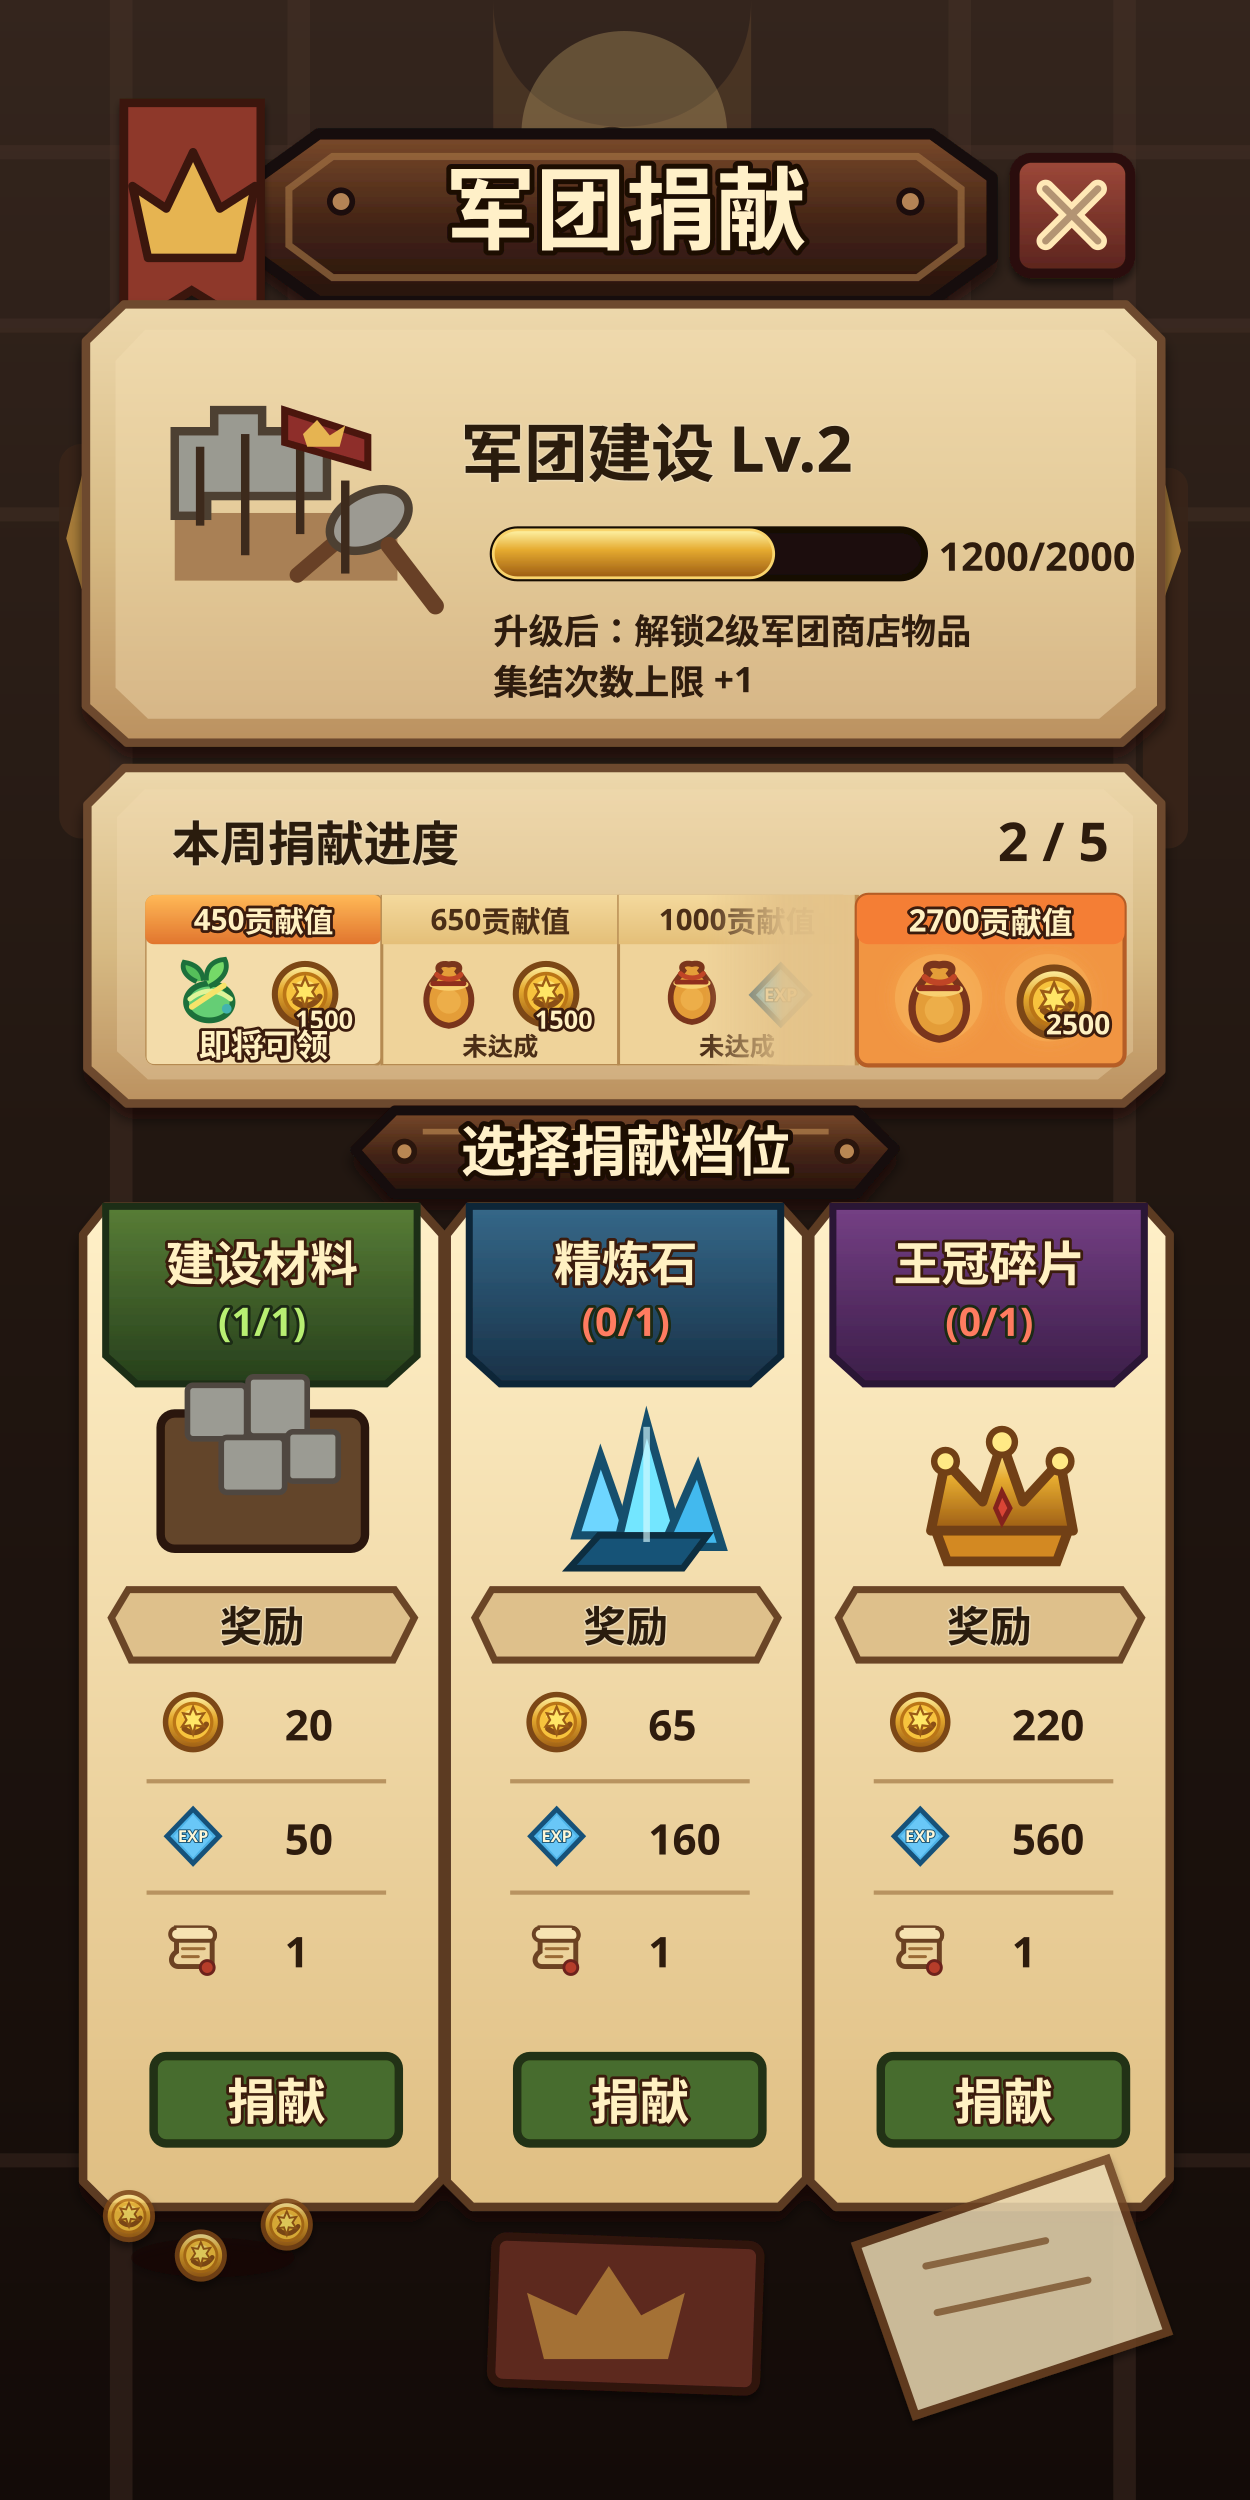
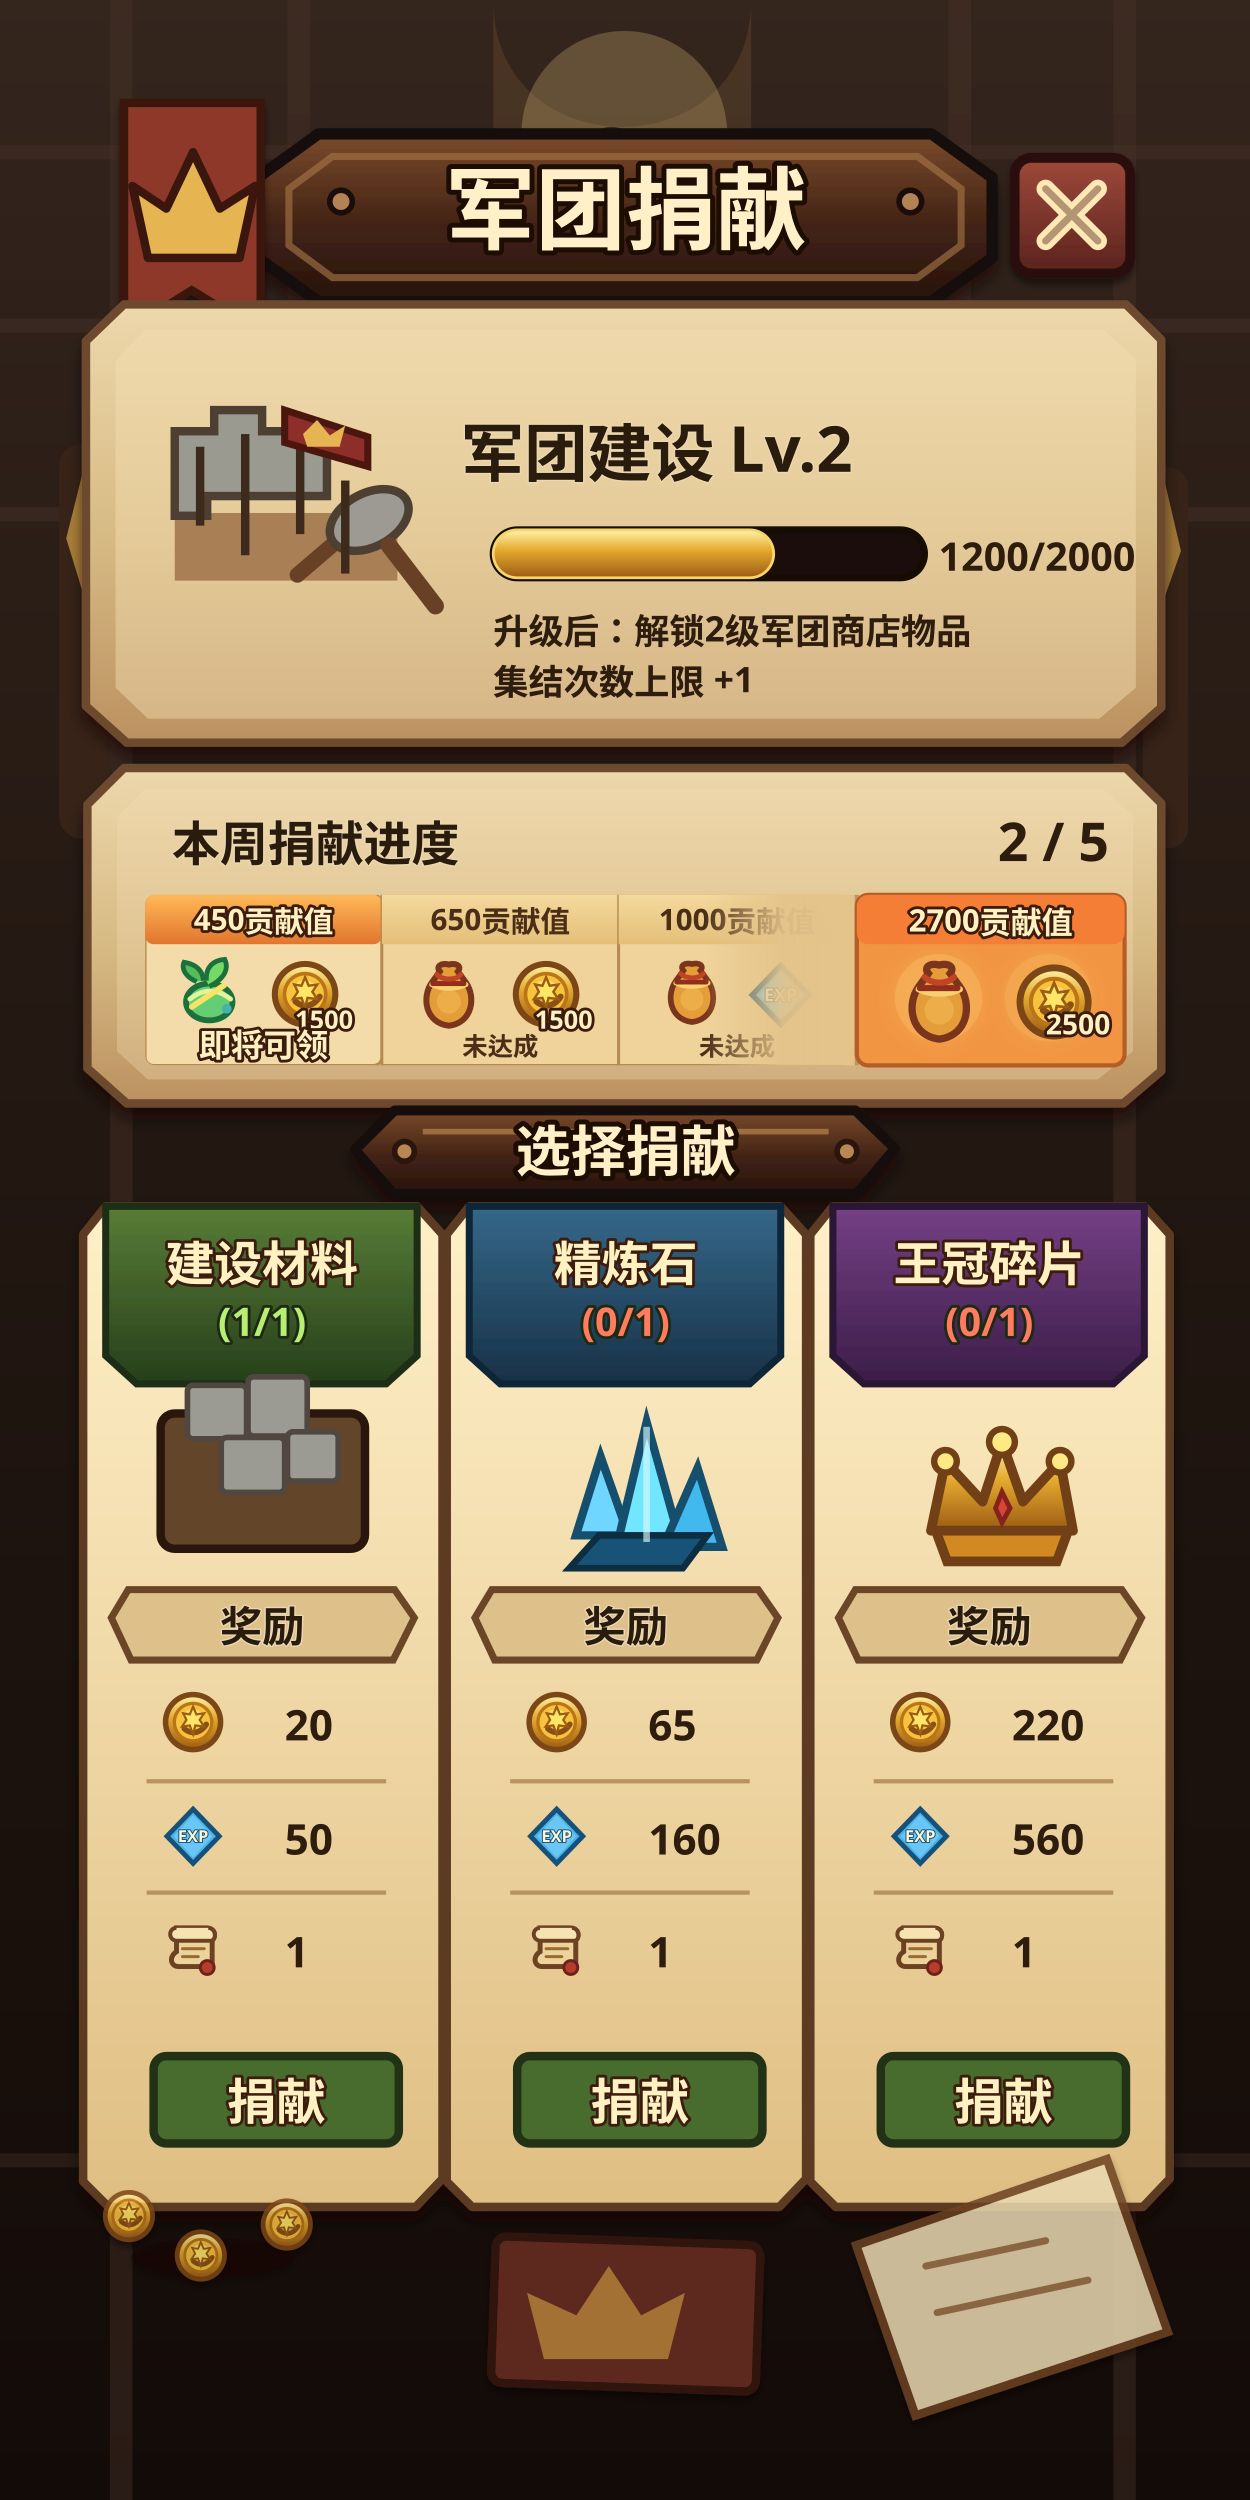
<svg xmlns="http://www.w3.org/2000/svg" width="887" height="1774" viewBox="0 0 887 1774">
  <defs>
    <linearGradient id="bgGrad" x1="0" y1="0" x2="0" y2="1">
      <stop offset="0" stop-color="#34251d" />
      <stop offset="0.46" stop-color="#221711" />
      <stop offset="1" stop-color="#130b08" />
    </linearGradient>
    <linearGradient id="paper" x1="0" y1="0" x2="0" y2="1">
      <stop offset="0" stop-color="#edd8ac" />
      <stop offset="0.55" stop-color="#d6b982" />
      <stop offset="1" stop-color="#bb9160" />
    </linearGradient>
    <linearGradient id="paperLight" x1="0" y1="0" x2="0" y2="1">
      <stop offset="0" stop-color="#fff0c8" />
      <stop offset="1" stop-color="#dfbe82" />
    </linearGradient>
    <linearGradient id="wood" x1="0" y1="0" x2="0" y2="1">
      <stop offset="0" stop-color="#6d4025" />
      <stop offset="0.5" stop-color="#3d2115" />
      <stop offset="1" stop-color="#24120b" />
    </linearGradient>
    <linearGradient id="titleWood" x1="0" y1="0" x2="0" y2="1">
      <stop offset="0" stop-color="#7a4a2b" />
      <stop offset="0.55" stop-color="#422315" />
      <stop offset="1" stop-color="#26130d" />
    </linearGradient>
    <linearGradient id="gold" x1="0" y1="0" x2="0" y2="1">
      <stop offset="0" stop-color="#fff4a8" />
      <stop offset="0.42" stop-color="#e5aa2f" />
      <stop offset="1" stop-color="#9b5b14" />
    </linearGradient>
    <linearGradient id="orangeCell" x1="0" y1="0" x2="0" y2="1">
      <stop offset="0" stop-color="#ffb957" />
      <stop offset="1" stop-color="#e1752e" />
    </linearGradient>
    <linearGradient id="paleCell" x1="0" y1="0" x2="0" y2="1">
      <stop offset="0" stop-color="#f4d99d" />
      <stop offset="1" stop-color="#e4bf78" />
    </linearGradient>
    <linearGradient id="greenCard" x1="0" y1="0" x2="0" y2="1">
      <stop offset="0" stop-color="#587d36" />
      <stop offset="1" stop-color="#263f1c" />
    </linearGradient>
    <linearGradient id="blueCard" x1="0" y1="0" x2="0" y2="1">
      <stop offset="0" stop-color="#356889" />
      <stop offset="1" stop-color="#183147" />
    </linearGradient>
    <linearGradient id="purpleCard" x1="0" y1="0" x2="0" y2="1">
      <stop offset="0" stop-color="#754085" />
      <stop offset="1" stop-color="#3b1d48" />
    </linearGradient>
    <linearGradient id="redButton" x1="0" y1="0" x2="0" y2="1">
      <stop offset="0" stop-color="#9f493a" />
      <stop offset="1" stop-color="#5a231d" />
    </linearGradient>
    <linearGradient id="maskFade" x1="0" y1="0" x2="1" y2="0">
      <stop offset="0" stop-color="#e4c38a" stop-opacity="0" />
      <stop offset="0.24" stop-color="#e4c38a" stop-opacity="0.48" />
      <stop offset="0.5" stop-color="#e4c38a" stop-opacity="0.94" />
      <stop offset="1" stop-color="#e4c38a" stop-opacity="1" />
    </linearGradient>
    <filter id="shadow" x="-20%" y="-20%" width="140%" height="150%">
      <feDropShadow dx="0" dy="8" stdDeviation="5" flood-color="#0b0503" flood-opacity="0.55" />
    </filter>
    <filter id="smallShadow" x="-18%" y="-18%" width="136%" height="140%">
      <feDropShadow dx="0" dy="4" stdDeviation="2.5" flood-color="#100705" flood-opacity="0.48" />
    </filter>
    <filter id="glow" x="-35%" y="-35%" width="170%" height="170%">
      <feGaussianBlur stdDeviation="7" result="blur" />
      <feColorMatrix in="blur" type="matrix" values="1 0 0 0 1 0 0.72 0 0 0.42 0 0 0.25 0 0.05 0 0 0 0.55 0" />
      <feBlend in="SourceGraphic" mode="screen" />
    </filter>
    <style>
      .cn {
        font-family: "PingFang SC", "STHeiti", "Microsoft YaHei", sans-serif;
        font-weight: 900;
        letter-spacing: 0;
        paint-order: stroke;
        stroke-linejoin: round;
      }
      .cream-title {
        fill: #fff0c8;
        stroke: #1a0b06;
        stroke-width: 7px;
      }
      .dark-title {
        fill: #2b1a10;
        stroke: #ead8b1;
        stroke-width: 2px;
      }
      .dark-text {
        fill: #2d1b10;
      }
      .label-light {
        fill: #fff1c2;
        stroke: #3b1b0d;
        stroke-width: 4px;
      }
      .label-dark {
        fill: #4b2e18;
      }
      .small {
        font-size: 20px;
      }
    </style>
    <symbol id="coin" viewBox="0 0 64 64">
      <circle cx="32" cy="32" r="25" fill="url(#gold)" stroke="#7b4613" stroke-width="5" />
      <circle cx="32" cy="32" r="17" fill="#f7c33e" stroke="#ba7418" stroke-width="3" />
      <path d="M22 28 C24 18 39 18 42 28 C35 24 29 24 22 28 Z" fill="#fff18e" opacity="0.65" />
      <path d="M24 38 C31 44 39 42 44 34" fill="none" stroke="#8a5012" stroke-width="5" stroke-linecap="round" />
      <path d="M23 24 L29 25 L32 18 L35 25 L42 24 L38 30 L42 36 L34 35 L32 43 L29 35 L22 36 L26 30 Z" fill="#ffe666" stroke="#9b5b14" stroke-width="2" />
    </symbol>
    <symbol id="exp" viewBox="0 0 64 64">
      <path d="M32 4 L59 32 L32 60 L5 32 Z" fill="#4eb3e8" stroke="#145179" stroke-width="5" />
      <path d="M32 10 L52 32 L32 54 L12 32 Z" fill="#78d3ff" opacity="0.65" />
      <text x="32" y="38" text-anchor="middle" class="cn" font-size="17" fill="#fff7d6" stroke="#155274" stroke-width="2">EXP</text>
    </symbol>
    <symbol id="scroll" viewBox="0 0 64 64">
      <path d="M16 10 H46 C54 10 57 17 52 23 V49 H18 C10 49 8 39 16 34 Z" fill="#ecd39c" stroke="#6c4324" stroke-width="5" />
      <path d="M16 10 C8 10 7 22 16 23 H50 C57 23 56 10 48 10" fill="#f6e3b2" stroke="#6c4324" stroke-width="4" />
      <line x1="22" y1="31" x2="44" y2="31" stroke="#9a6a36" stroke-width="3" stroke-linecap="round" />
      <line x1="22" y1="39" x2="38" y2="39" stroke="#9a6a36" stroke-width="3" stroke-linecap="round" />
      <circle cx="47" cy="50" r="7" fill="#b63c2a" stroke="#6c231b" stroke-width="3" />
    </symbol>
    <symbol id="pouch" viewBox="0 0 80 80">
      <path d="M31 16 C27 11 32 7 40 9 C48 7 53 11 49 16 L57 27 C67 41 64 67 40 70 C16 67 13 41 23 27 Z" fill="#e49d38" stroke="#7a351b" stroke-width="6" />
      <path d="M23 29 C33 34 47 34 57 29" fill="none" stroke="#f8d071" stroke-width="5" stroke-linecap="round" />
      <path d="M24 28 L55 28" stroke="#8f2e1b" stroke-width="5" stroke-linecap="round" />
      <path d="M28 19 C34 25 47 25 52 19" fill="none" stroke="#c04425" stroke-width="5" stroke-linecap="round" />
      <circle cx="40" cy="46" r="12" fill="#f8c35a" opacity="0.45" />
    </symbol>
    <symbol id="greenItem" viewBox="0 0 80 80">
      <ellipse cx="40" cy="48" rx="24" ry="19" fill="#65ce74" stroke="#1d703a" stroke-width="6" />
      <path d="M20 45 C34 34 48 34 62 45" fill="none" stroke="#e0f499" stroke-width="5" stroke-linecap="round" />
      <path d="M27 27 C15 22 11 13 14 7 C26 9 33 15 34 26" fill="#55be5a" stroke="#1d703a" stroke-width="5" />
      <path d="M37 26 C36 12 44 5 56 4 C61 15 54 25 40 32" fill="#75d968" stroke="#1d703a" stroke-width="5" />
      <path d="M22 53 L55 31" stroke="#f7e36a" stroke-width="6" stroke-linecap="round" />
      <circle cx="58" cy="55" r="5" fill="#42b3b0" />
    </symbol>
    <symbol id="crystals" viewBox="0 0 120 110">
      <path d="M22 82 L37 34 L54 82 Z" fill="#6ed6ff" stroke="#14506d" stroke-width="5" />
      <path d="M47 88 L65 13 L86 88 Z" fill="#73e6ff" stroke="#14506d" stroke-width="5" />
      <path d="M75 89 L96 41 L111 89 Z" fill="#42b9ee" stroke="#14506d" stroke-width="5" />
      <path d="M36 82 H102 L87 102 H18 Z" fill="#195277" stroke="#0e2d40" stroke-width="4" />
      <path d="M65 16 L65 86" stroke="#d6fbff" stroke-width="4" opacity="0.65" />
    </symbol>
    <symbol id="crown" viewBox="0 0 120 110">
      <path d="M16 77 L25 34 L48 59 L60 22 L73 59 L96 34 L104 77 Z" fill="url(#gold)" stroke="#713f12" stroke-width="6" stroke-linejoin="round" />
      <path d="M19 77 H101 L94 96 H26 Z" fill="#d38921" stroke="#713f12" stroke-width="6" />
      <path d="M56 63 L60 53 L65 63 L60 72 Z" fill="#d94536" stroke="#84241b" stroke-width="3" />
      <circle cx="25" cy="34" r="7" fill="#ffe985" stroke="#713f12" stroke-width="4" />
      <circle cx="60" cy="22" r="8" fill="#ffe985" stroke="#713f12" stroke-width="4" />
      <circle cx="96" cy="34" r="7" fill="#ffe985" stroke="#713f12" stroke-width="4" />
    </symbol>
  </defs>
  <rect width="887" height="1774" fill="url(#bgGrad)" />
  <g opacity="0.9">
    <rect x="0" y="0" width="887" height="1774" fill="url(#bgGrad)" />
    <path d="M0 108 H887 M0 231 H887 M0 365 H887 M0 1533 H887" stroke="#4e382c" stroke-width="10" opacity="0.36" />
    <path d="M86 0 V1774 M798 0 V1774 M212 0 V350 M681 0 V390" stroke="#4a3328" stroke-width="16" opacity="0.45" />
    <path d="M350 0 C350 120 533 120 533 0 V195 H350 Z" fill="#7f5736" opacity="0.32" />
    <circle cx="443" cy="95" r="73" fill="#f5d086" opacity="0.28" />
    <g fill="#251812" opacity="0.75">
      <circle cx="383" cy="119" r="20" />
      <rect x="371" y="137" width="28" height="44" rx="13" />
      <circle cx="434" cy="112" r="22" />
      <rect x="421" y="133" width="30" height="50" rx="14" />
      <circle cx="492" cy="118" r="20" />
      <rect x="480" y="136" width="28" height="45" rx="13" />
    </g>
    <g opacity="0.9">
      <rect x="42" y="315" width="36" height="280" rx="16" fill="#3a2518" />
      <path d="M60 330 L71 382 L58 418 L47 382 Z" fill="#ffbf53" opacity="0.72" />
      <rect x="811" y="332" width="32" height="270" rx="14" fill="#3a2518" />
      <path d="M827 344 L838 391 L826 425 L816 391 Z" fill="#ffbf53" opacity="0.65" />
    </g>
  </g>
  <g filter="url(#shadow)">
    <path d="M226 95 H661 L704 126 V183 L661 214 H226 L183 183 V126 Z" fill="url(#titleWood)" stroke="#160b07" stroke-width="8" stroke-linejoin="round" />
    <path d="M236 111 H651 L682 134 V174 L651 197 H236 L205 174 V134 Z" fill="none" stroke="#a67646" stroke-width="5" opacity="0.62" />
    <circle cx="242" cy="143" r="8" fill="#b48355" stroke="#1a0c07" stroke-width="4" />
    <circle cx="646" cy="143" r="8" fill="#b48355" stroke="#1a0c07" stroke-width="4" />
    <text x="444" y="172" text-anchor="middle" class="cn cream-title" font-size="64">军团捐献</text>
  </g>
  <g filter="url(#smallShadow)">
    <path d="M88 73 H185 V236 L136 206 L88 236 Z" fill="#8e372c" stroke="#3a160f" stroke-width="6" />
    <path d="M118 148 L137 108 L156 148 L181 132 L170 183 H105 L94 132 Z" fill="#e6b451" stroke="#3a160f" stroke-width="6" stroke-linejoin="round" />
    <rect x="720" y="112" width="82" height="82" rx="12" fill="url(#redButton)" stroke="#2c110c" stroke-width="7" />
    <path d="M742 134 L779 171 M779 134 L742 171" stroke="#ffe8b6" stroke-width="13" stroke-linecap="round" />
    <path d="M742 134 L779 171 M779 134 L742 171" stroke="#4b2015" stroke-width="5" stroke-linecap="round" opacity="0.42" />
  </g>
  <g filter="url(#shadow)">
    <path d="M88 216 H799 L824 241 V502 L796 527 H90 L61 501 V242 Z" fill="url(#paper)" stroke="#6d4a2d" stroke-width="6" stroke-linejoin="round" />
    <path d="M103 234 H783 L806 255 V488 L780 510 H105 L82 488 V256 Z" fill="#f4ddb2" opacity="0.45" />
    <g transform="translate(124 291)">
      <rect x="0" y="73" width="158" height="48" fill="#a98054" />
      <path d="M23 61 H108 V15 H62 V0 H28 V15 H0 V75 H23 Z" fill="#9a9a91" stroke="#4e4033" stroke-width="6" />
      <path d="M87 117 L122 87" stroke="#684025" stroke-width="11" stroke-linecap="round" />
      <ellipse cx="138" cy="78" rx="30" ry="19" transform="rotate(-28 138 78)" fill="#9c9a92" stroke="#4e4033" stroke-width="6" />
      <path d="M152 96 L185 139" stroke="#684025" stroke-width="12" stroke-linecap="round" />
      <path d="M18 26 V82 M50 17 V103 M89 18 V88 M121 50 V116" stroke="#3e2a1d" stroke-width="6" />
      <path d="M78 0 L137 19 L137 40 L78 23 Z" fill="#8e2f2a" stroke="#4b1711" stroke-width="5" />
      <path d="M91 17 L101 7 L110 18 L121 11 L117 26 H94 Z" fill="#e6b451" />
    </g>
    <text x="466" y="338" text-anchor="middle" class="cn dark-title" font-size="45">军团建设 Lv.2</text>
    <rect x="350" y="376" width="306" height="34" rx="17" fill="#1c110c" stroke="#120905" stroke-width="5" />
    <rect x="350" y="376" width="199" height="34" rx="17" fill="url(#gold)" stroke="#f9d46c" stroke-width="2" />
    <text x="666" y="405" class="cn dark-text" font-size="28">1200/2000</text>
    <text x="350" y="457" class="cn dark-text" font-size="25">升级后：解锁2级军团商店物品</text>
    <text x="350" y="493" class="cn dark-text" font-size="25">集结次数上限 +1</text>
  </g>
  <g id="reward-panel" filter="url(#shadow)">
    <path d="M88 545 H799 L824 570 V760 L797 783 H90 L62 758 V571 Z" fill="url(#paper)" stroke="#6d4a2d" stroke-width="6" stroke-linejoin="round" />
    <path d="M103 560 H783 L804 579 V746 L779 766 H105 L83 746 V580 Z" fill="#f4ddb2" opacity="0.34" />
    <text x="122" y="611" class="cn dark-title" font-size="34">本周捐献进度</text>
    <text x="708" y="611" class="cn dark-text" font-size="38">2 / 5</text>
    <clipPath id="scrollCellsClip">
      <rect x="103" y="635" width="502" height="121" rx="7" />
    </clipPath>
    <g clip-path="url(#scrollCellsClip)">
      <g transform="translate(103 635)">
        <g>
          <rect x="0" y="0" width="168" height="121" rx="6" fill="#f3dcaa" stroke="#b58a51" stroke-width="2" />
          <rect x="0" y="0" width="168" height="35" rx="6" fill="url(#orangeCell)" />
          <text x="84" y="25" text-anchor="middle" class="cn label-light" font-size="21">450贡献值</text>
          <use href="#greenItem" x="18" y="43" width="55" height="55" />
          <use href="#coin" x="86" y="43" width="55" height="55" />
          <text x="127" y="95" text-anchor="middle" class="cn label-light" font-size="18">1500</text>
          <text x="84" y="115" text-anchor="middle" class="cn label-light" font-size="23">即将可领</text>
        </g>
        <g transform="translate(168 0)">
          <rect x="0" y="0" width="168" height="121" fill="#efd39a" stroke="#b58a51" stroke-width="2" />
          <rect x="0" y="0" width="168" height="35" fill="url(#paleCell)" />
          <text x="84" y="25" text-anchor="middle" class="cn label-dark" font-size="21">650贡献值</text>
          <use href="#pouch" x="19" y="43" width="57" height="57" />
          <use href="#coin" x="89" y="43" width="55" height="55" />
          <text x="129" y="95" text-anchor="middle" class="cn label-light" font-size="18">1500</text>
          <text x="84" y="114" text-anchor="middle" class="cn label-dark" font-size="18">未达成</text>
        </g>
        <g transform="translate(336 0)">
          <rect x="0" y="0" width="168" height="121" fill="#efd39a" stroke="#b58a51" stroke-width="2" />
          <rect x="0" y="0" width="168" height="35" fill="url(#paleCell)" />
          <text x="84" y="25" text-anchor="middle" class="cn label-dark" font-size="21">1000贡献值</text>
          <use href="#pouch" x="25" y="43" width="54" height="54" />
          <use href="#exp" x="91" y="47" width="48" height="48" />
          <text x="84" y="114" text-anchor="middle" class="cn label-dark" font-size="18">未达成</text>
        </g>
        <g transform="translate(504 0)" opacity="0.62">
          <rect x="0" y="0" width="168" height="121" fill="#efd39a" stroke="#b58a51" stroke-width="2" />
          <rect x="0" y="0" width="168" height="35" fill="url(#paleCell)" />
          <text x="84" y="25" text-anchor="middle" class="cn label-dark" font-size="21">1600贡献值</text>
          <use href="#scroll" x="29" y="47" width="48" height="48" />
          <use href="#coin" x="91" y="45" width="50" height="50" />
        </g>
      </g>
    </g>
    <rect x="500" y="635" width="112" height="121" fill="url(#maskFade)" />
    <path d="M608 635 V756" stroke="#b88445" stroke-width="3" opacity="0.75" />
    <g transform="translate(608 635)">
      <rect x="0" y="0" width="190" height="121" rx="8" fill="#f19543" stroke="#b55d26" stroke-width="3" />
      <rect x="0" y="0" width="190" height="35" rx="8" fill="#f47e35" />
      <text x="95" y="26" text-anchor="middle" class="cn label-light" font-size="22">2700贡献值</text>
      <circle cx="58" cy="73" r="31" fill="#ffd077" opacity="0.28" filter="url(#glow)" />
      <circle cx="136" cy="73" r="31" fill="#ffd077" opacity="0.22" filter="url(#glow)" />
      <use href="#pouch" x="24" y="42" width="69" height="69" />
      <use href="#coin" x="109" y="45" width="62" height="62" />
      <text x="157" y="99" text-anchor="middle" class="cn label-light" font-size="20">2500</text>
    </g>
  </g>
  <g filter="url(#shadow)">
    <path d="M280 788 H607 L635 815 L608 847 H279 L252 816 Z" fill="url(#titleWood)" stroke="#160b07" stroke-width="7" stroke-linejoin="round" />
    <path d="M300 803 H588" stroke="#b5834d" stroke-width="4" opacity="0.7" />
-     <text x="444" y="831" text-anchor="middle" class="cn cream-title" font-size="39">选择捐献档位</text>
+     <text x="444" y="831" text-anchor="middle" class="cn cream-title" font-size="39">选择捐献</text>
    <circle cx="287" cy="817" r="7" fill="#b98752" stroke="#2b1209" stroke-width="4" />
    <circle cx="601" cy="817" r="7" fill="#b98752" stroke="#2b1209" stroke-width="4" />
  </g>
  <g id="donation-cards" filter="url(#shadow)">
    <g transform="translate(75 856)">
      <path d="M0 0 H221 L239 20 V690 L220 710 H2 L-16 692 V20 Z" fill="url(#paperLight)" stroke="#5b3a24" stroke-width="6" stroke-linejoin="round" />
      <path d="M0 0 H221 V106 L199 126 H22 L0 106 Z" fill="url(#greenCard)" stroke="#1d2e16" stroke-width="5" />
      <text x="111" y="53" text-anchor="middle" class="cn label-light" font-size="34">建设材料</text>
      <text x="111" y="92" text-anchor="middle" class="cn" font-size="28" fill="#b8ef72" stroke="#1c2b12" stroke-width="4">(1/1)</text>
      <rect x="39" y="147" width="145" height="96" rx="10" fill="#63442b" stroke="#2a160c" stroke-width="6" />
      <g fill="#9b9b93" stroke="#4f4740" stroke-width="4">
        <rect x="58" y="127" width="42" height="38" rx="4" />
        <rect x="101" y="121" width="42" height="42" rx="4" />
        <rect x="82" y="164" width="45" height="39" rx="4" />
        <rect x="129" y="160" width="36" height="35" rx="4" />
      </g>
      <path d="M16 272 H205 L219 292 L204 322 H18 L4 292 Z" fill="#dec08b" stroke="#6b4528" stroke-width="5" />
      <text x="111" y="309" text-anchor="middle" class="cn dark-title" font-size="30">奖励</text>
      <g transform="translate(37 350)">
        <use href="#coin" x="0" y="-9" width="50" height="50" />
        <text x="90" y="29" class="cn dark-text" font-size="30">20</text>
        <line x1="-8" y1="58" x2="162" y2="58" stroke="#b89360" stroke-width="3" />
        <use href="#exp" x="3" y="75" width="44" height="44" />
        <text x="90" y="110" class="cn dark-text" font-size="30">50</text>
        <line x1="-8" y1="137" x2="162" y2="137" stroke="#b89360" stroke-width="3" />
        <use href="#scroll" x="2" y="155" width="45" height="45" />
        <text x="90" y="190" class="cn dark-text" font-size="30">1</text>
      </g>
      <rect x="34" y="603" width="174" height="62" rx="9" fill="#476c2d" stroke="#213012" stroke-width="6" />
      <text x="121" y="648" text-anchor="middle" class="cn label-light" font-size="35">捐献</text>
    </g>
    <g transform="translate(333 856)">
      <path d="M0 0 H221 L239 20 V690 L220 710 H2 L-16 692 V20 Z" fill="url(#paperLight)" stroke="#5b3a24" stroke-width="6" stroke-linejoin="round" />
      <path d="M0 0 H221 V106 L199 126 H22 L0 106 Z" fill="url(#blueCard)" stroke="#102638" stroke-width="5" />
      <text x="111" y="53" text-anchor="middle" class="cn label-light" font-size="34">精炼石</text>
      <text x="111" y="92" text-anchor="middle" class="cn" font-size="28" fill="#ff7c61" stroke="#1c2b12" stroke-width="4">(0/1)</text>
      <use href="#crystals" x="50" y="137" width="140" height="130" />
      <path d="M16 272 H205 L219 292 L204 322 H18 L4 292 Z" fill="#dec08b" stroke="#6b4528" stroke-width="5" />
      <text x="111" y="309" text-anchor="middle" class="cn dark-title" font-size="30">奖励</text>
      <g transform="translate(37 350)">
        <use href="#coin" x="0" y="-9" width="50" height="50" />
        <text x="90" y="29" class="cn dark-text" font-size="30">65</text>
        <line x1="-8" y1="58" x2="162" y2="58" stroke="#b89360" stroke-width="3" />
        <use href="#exp" x="3" y="75" width="44" height="44" />
        <text x="90" y="110" class="cn dark-text" font-size="30">160</text>
        <line x1="-8" y1="137" x2="162" y2="137" stroke="#b89360" stroke-width="3" />
        <use href="#scroll" x="2" y="155" width="45" height="45" />
        <text x="90" y="190" class="cn dark-text" font-size="30">1</text>
      </g>
      <rect x="34" y="603" width="174" height="62" rx="9" fill="#476c2d" stroke="#213012" stroke-width="6" />
      <text x="121" y="648" text-anchor="middle" class="cn label-light" font-size="35">捐献</text>
    </g>
    <g transform="translate(591 856)">
      <path d="M0 0 H221 L239 20 V690 L220 710 H2 L-16 692 V20 Z" fill="url(#paperLight)" stroke="#5b3a24" stroke-width="6" stroke-linejoin="round" />
      <path d="M0 0 H221 V106 L199 126 H22 L0 106 Z" fill="url(#purpleCard)" stroke="#2a1234" stroke-width="5" />
      <text x="111" y="53" text-anchor="middle" class="cn label-light" font-size="34">王冠碎片</text>
      <text x="111" y="92" text-anchor="middle" class="cn" font-size="28" fill="#ff7c61" stroke="#1c2b12" stroke-width="4">(0/1)</text>
      <use href="#crown" x="50" y="142" width="140" height="126" />
      <path d="M16 272 H205 L219 292 L204 322 H18 L4 292 Z" fill="#dec08b" stroke="#6b4528" stroke-width="5" />
      <text x="111" y="309" text-anchor="middle" class="cn dark-title" font-size="30">奖励</text>
      <g transform="translate(37 350)">
        <use href="#coin" x="0" y="-9" width="50" height="50" />
        <text x="90" y="29" class="cn dark-text" font-size="30">220</text>
        <line x1="-8" y1="58" x2="162" y2="58" stroke="#b89360" stroke-width="3" />
        <use href="#exp" x="3" y="75" width="44" height="44" />
        <text x="90" y="110" class="cn dark-text" font-size="30">560</text>
        <line x1="-8" y1="137" x2="162" y2="137" stroke="#b89360" stroke-width="3" />
        <use href="#scroll" x="2" y="155" width="45" height="45" />
        <text x="90" y="190" class="cn dark-text" font-size="30">1</text>
      </g>
      <rect x="34" y="603" width="174" height="62" rx="9" fill="#476c2d" stroke="#213012" stroke-width="6" />
      <text x="121" y="648" text-anchor="middle" class="cn label-light" font-size="35">捐献</text>
    </g>
  </g>
  <g opacity="0.85" filter="url(#smallShadow)">
    <ellipse cx="151" cy="1602" rx="58" ry="14" fill="#160b06" opacity="0.45" />
    <use href="#coin" x="70" y="1551" width="43" height="43" />
    <use href="#coin" x="121" y="1579" width="43" height="43" />
    <use href="#coin" x="182" y="1557" width="43" height="43" />
    <rect x="350" y="1590" width="188" height="104" rx="8" fill="#6a2f24" stroke="#35130e" stroke-width="6" transform="rotate(2 444 1642)" />
    <path d="M409 1643 L432 1608 L455 1643 L486 1627 L474 1674 H386 L374 1627 Z" fill="#d59b43" opacity="0.78" />
    <path d="M612 1580 L796 1541 L824 1668 L639 1705 Z" fill="#ead8b2" stroke="#6c4324" stroke-width="6" transform="rotate(-7 718 1623)" />
    <path d="M657 1608 L742 1590 M665 1641 L772 1618" stroke="#9e764b" stroke-width="5" stroke-linecap="round" />
  </g>
</svg>
